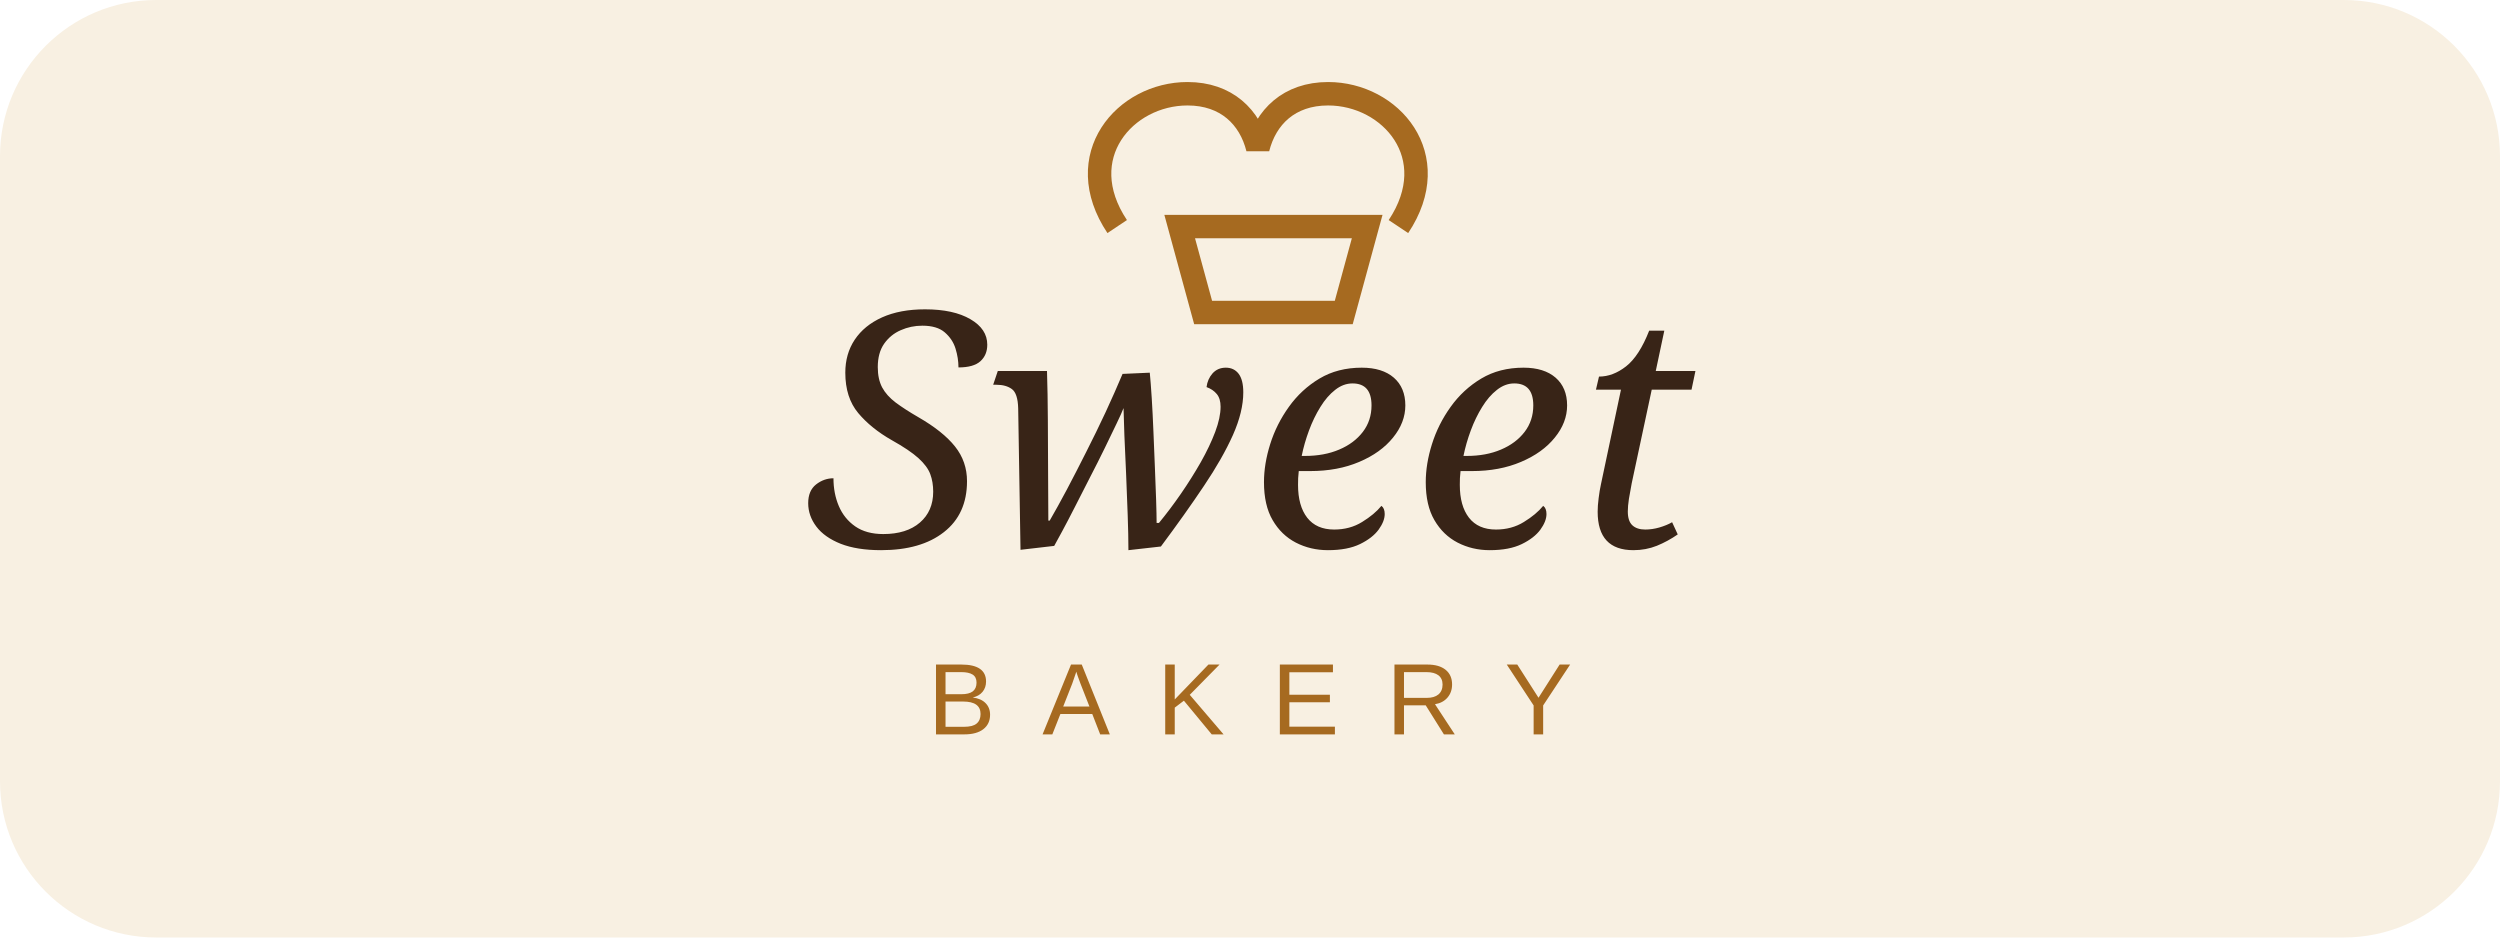
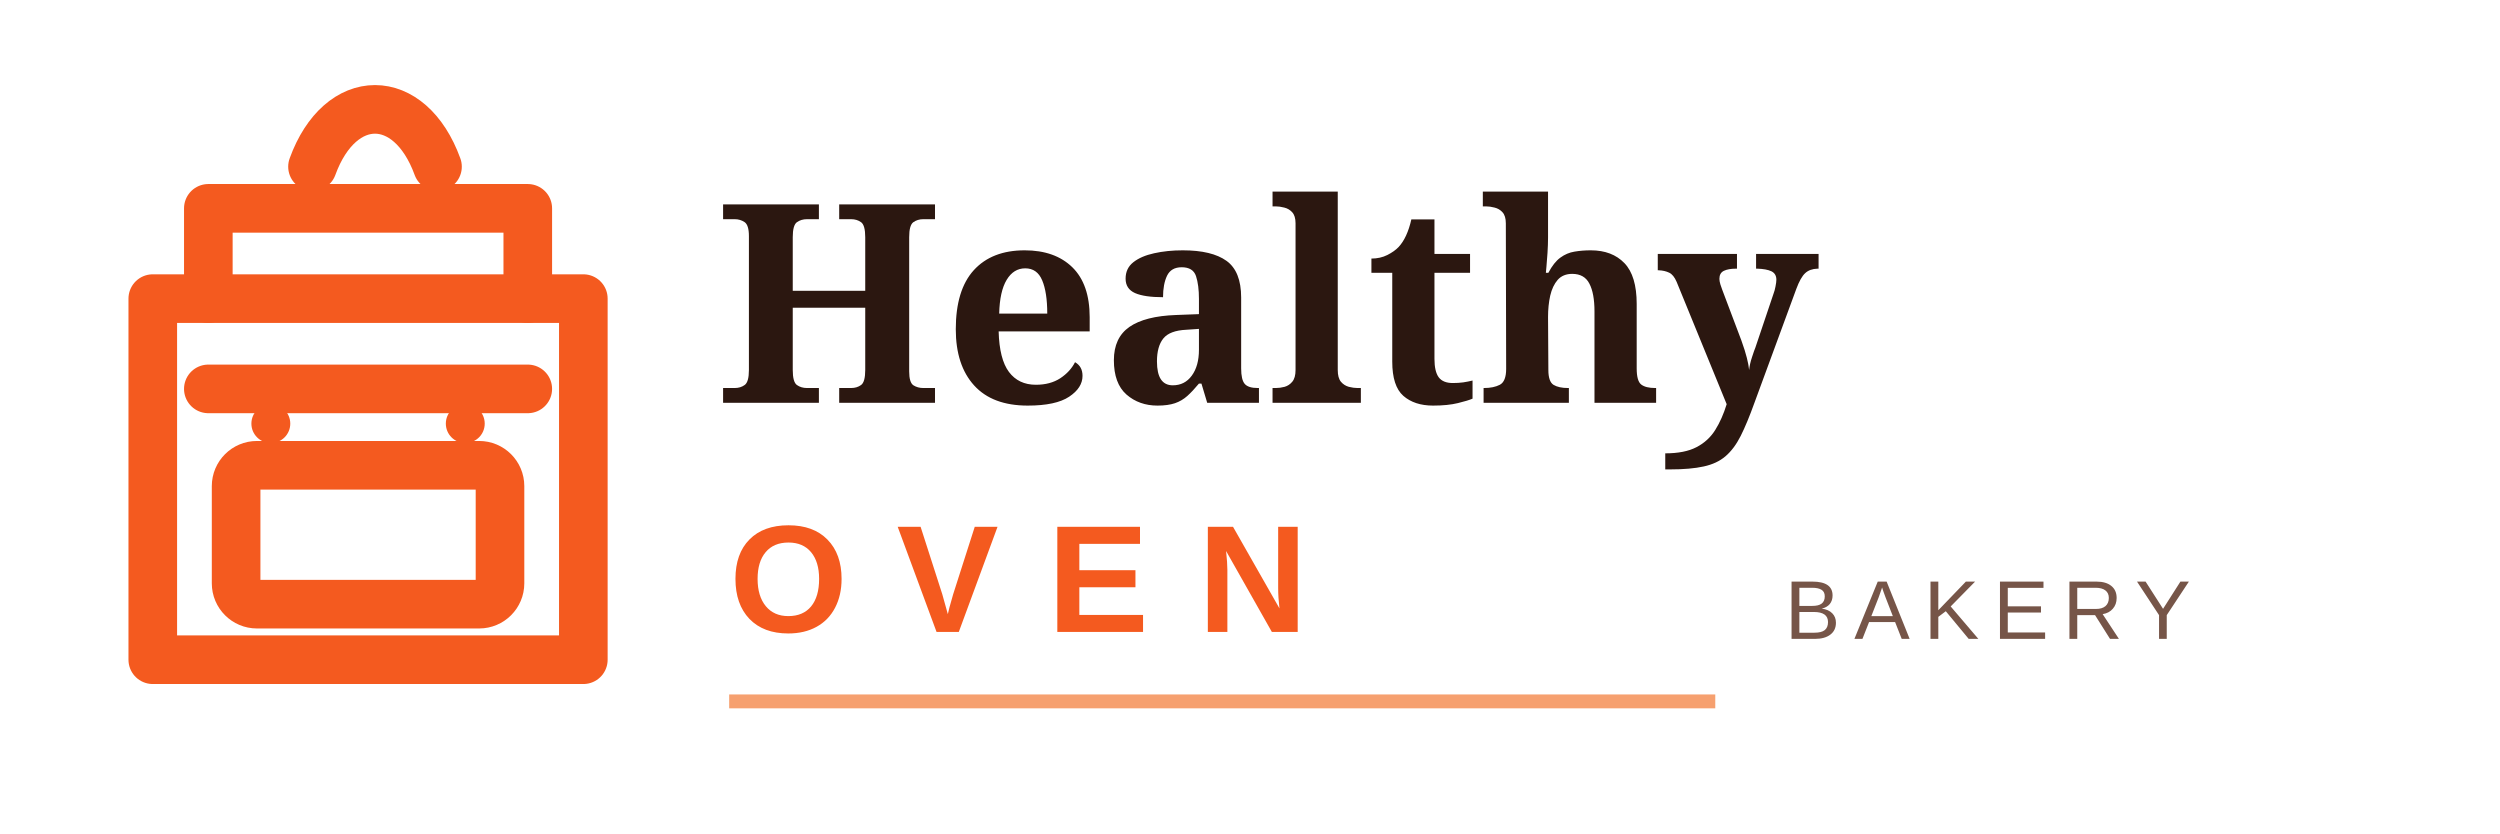
- <svg xmlns="http://www.w3.org/2000/svg" viewBox="0 0 320 120" role="img" aria-label="Sweet Bakery logo">
-   <rect width="320" height="120" rx="20" fill="#f8f0e2" />
-   <g fill="none" stroke="#a66a20" stroke-width="3">
-     <path d="M143 29c-6-9 1-17 9-17 5 0 8 3 9 7 1-4 4-7 9-7 8 0 15 8 9 17" />
-     <path d="M151 29h24l-3 11h-18z" />
+ <svg xmlns="http://www.w3.org/2000/svg" viewBox="0 0 360 120" role="img" aria-labelledby="title desc">
+   <g fill="none" stroke="#f45a1f" stroke-width="7" stroke-linecap="round" stroke-linejoin="round">
+     <path d="M22 43h62v52H22z" />
+     <path d="M30 43V30h46v13" />
+     <path d="M30 56h46" />
+     <rect x="34" y="67" width="38" height="20" rx="3" />
+     <path d="M45 24c4-11 14-11 18 0" />
  </g>
-   <text x="160" y="70" text-anchor="middle" font-family="Georgia,serif" font-size="42" font-style="italic" fill="#382417">Sweet</text>
-   <text x="160" y="94" text-anchor="middle" font-family="Arial,sans-serif" font-size="13" letter-spacing="6" fill="#a66a20">BAKERY</text>
+   <circle cx="39" cy="61" r="2.8" fill="#f45a1f" />
+   <circle cx="67" cy="61" r="2.8" fill="#f45a1f" />
+   <text x="103" y="58" font-family="Georgia,serif" font-size="40" font-weight="700" fill="#2b1710">Healthy</text>
+   <text x="105" y="91" font-family="Arial,sans-serif" font-size="22" letter-spacing="7" font-weight="700" fill="#f45a1f">OVEN</text>
+   <path d="M105 101h142" stroke="#f6a06f" stroke-width="2" />
+   <text x="257" y="92" font-family="Arial,sans-serif" font-size="12" letter-spacing="2" fill="#765548">BAKERY</text>
</svg>
